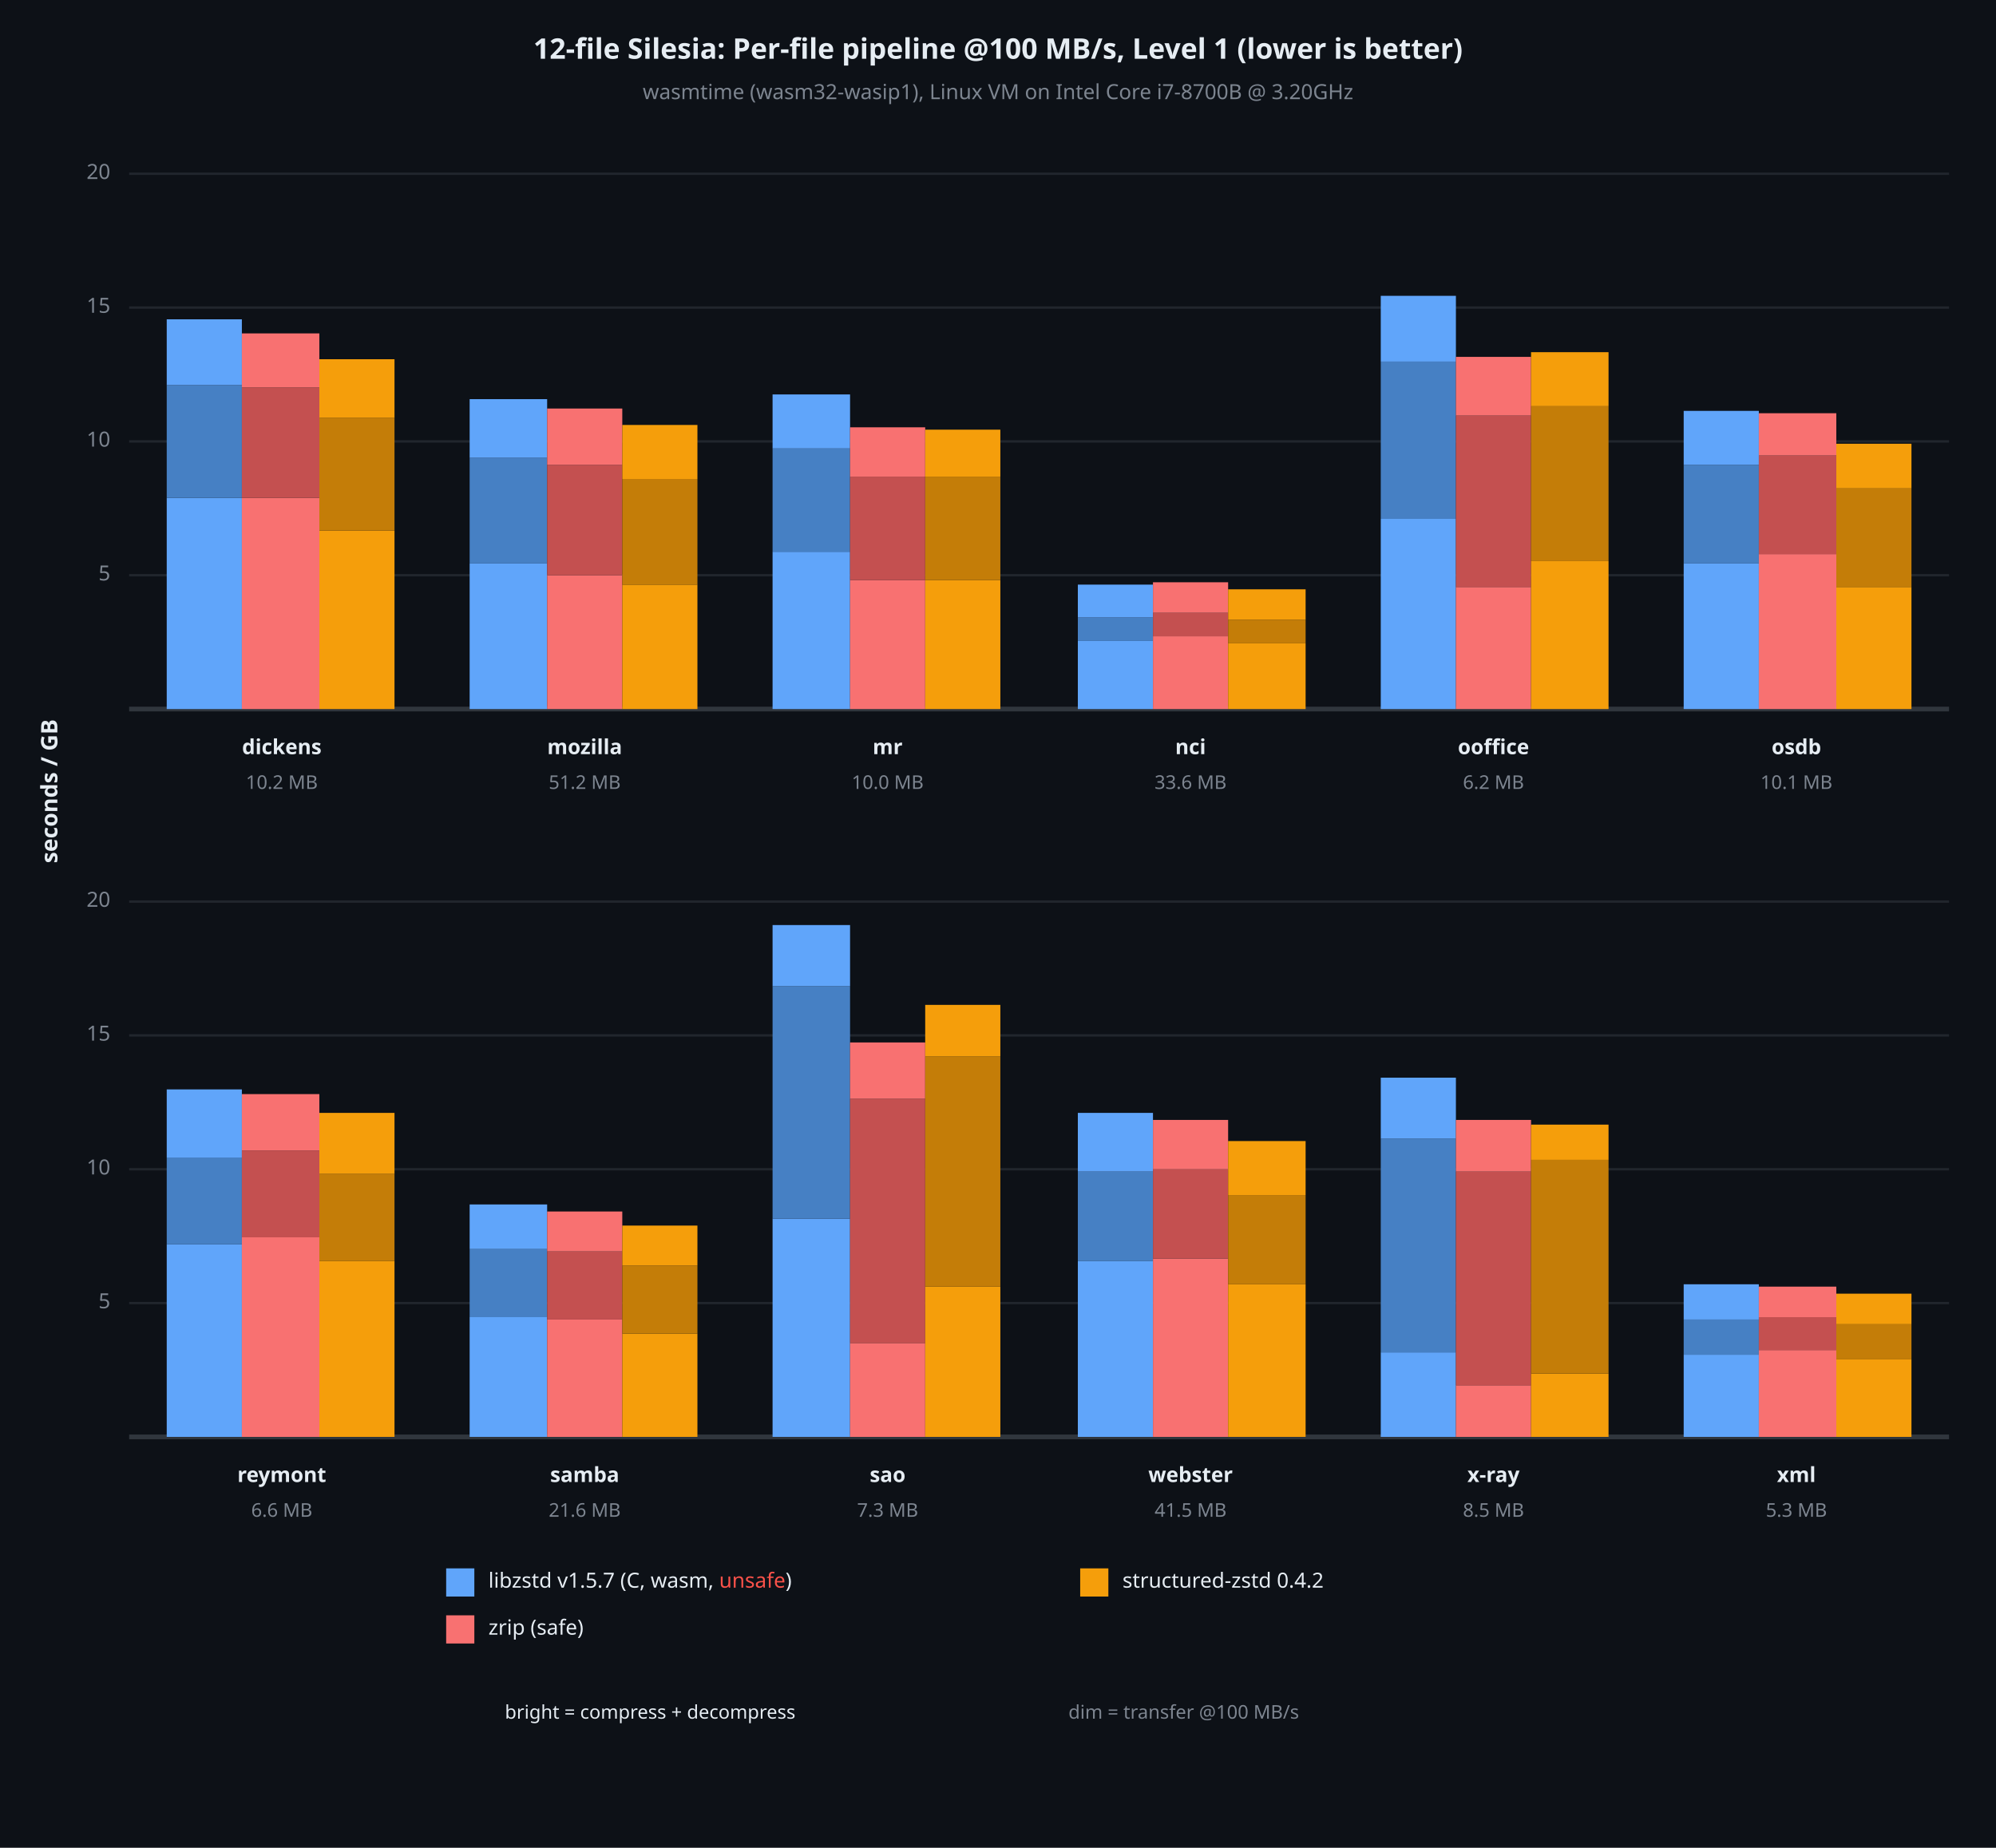
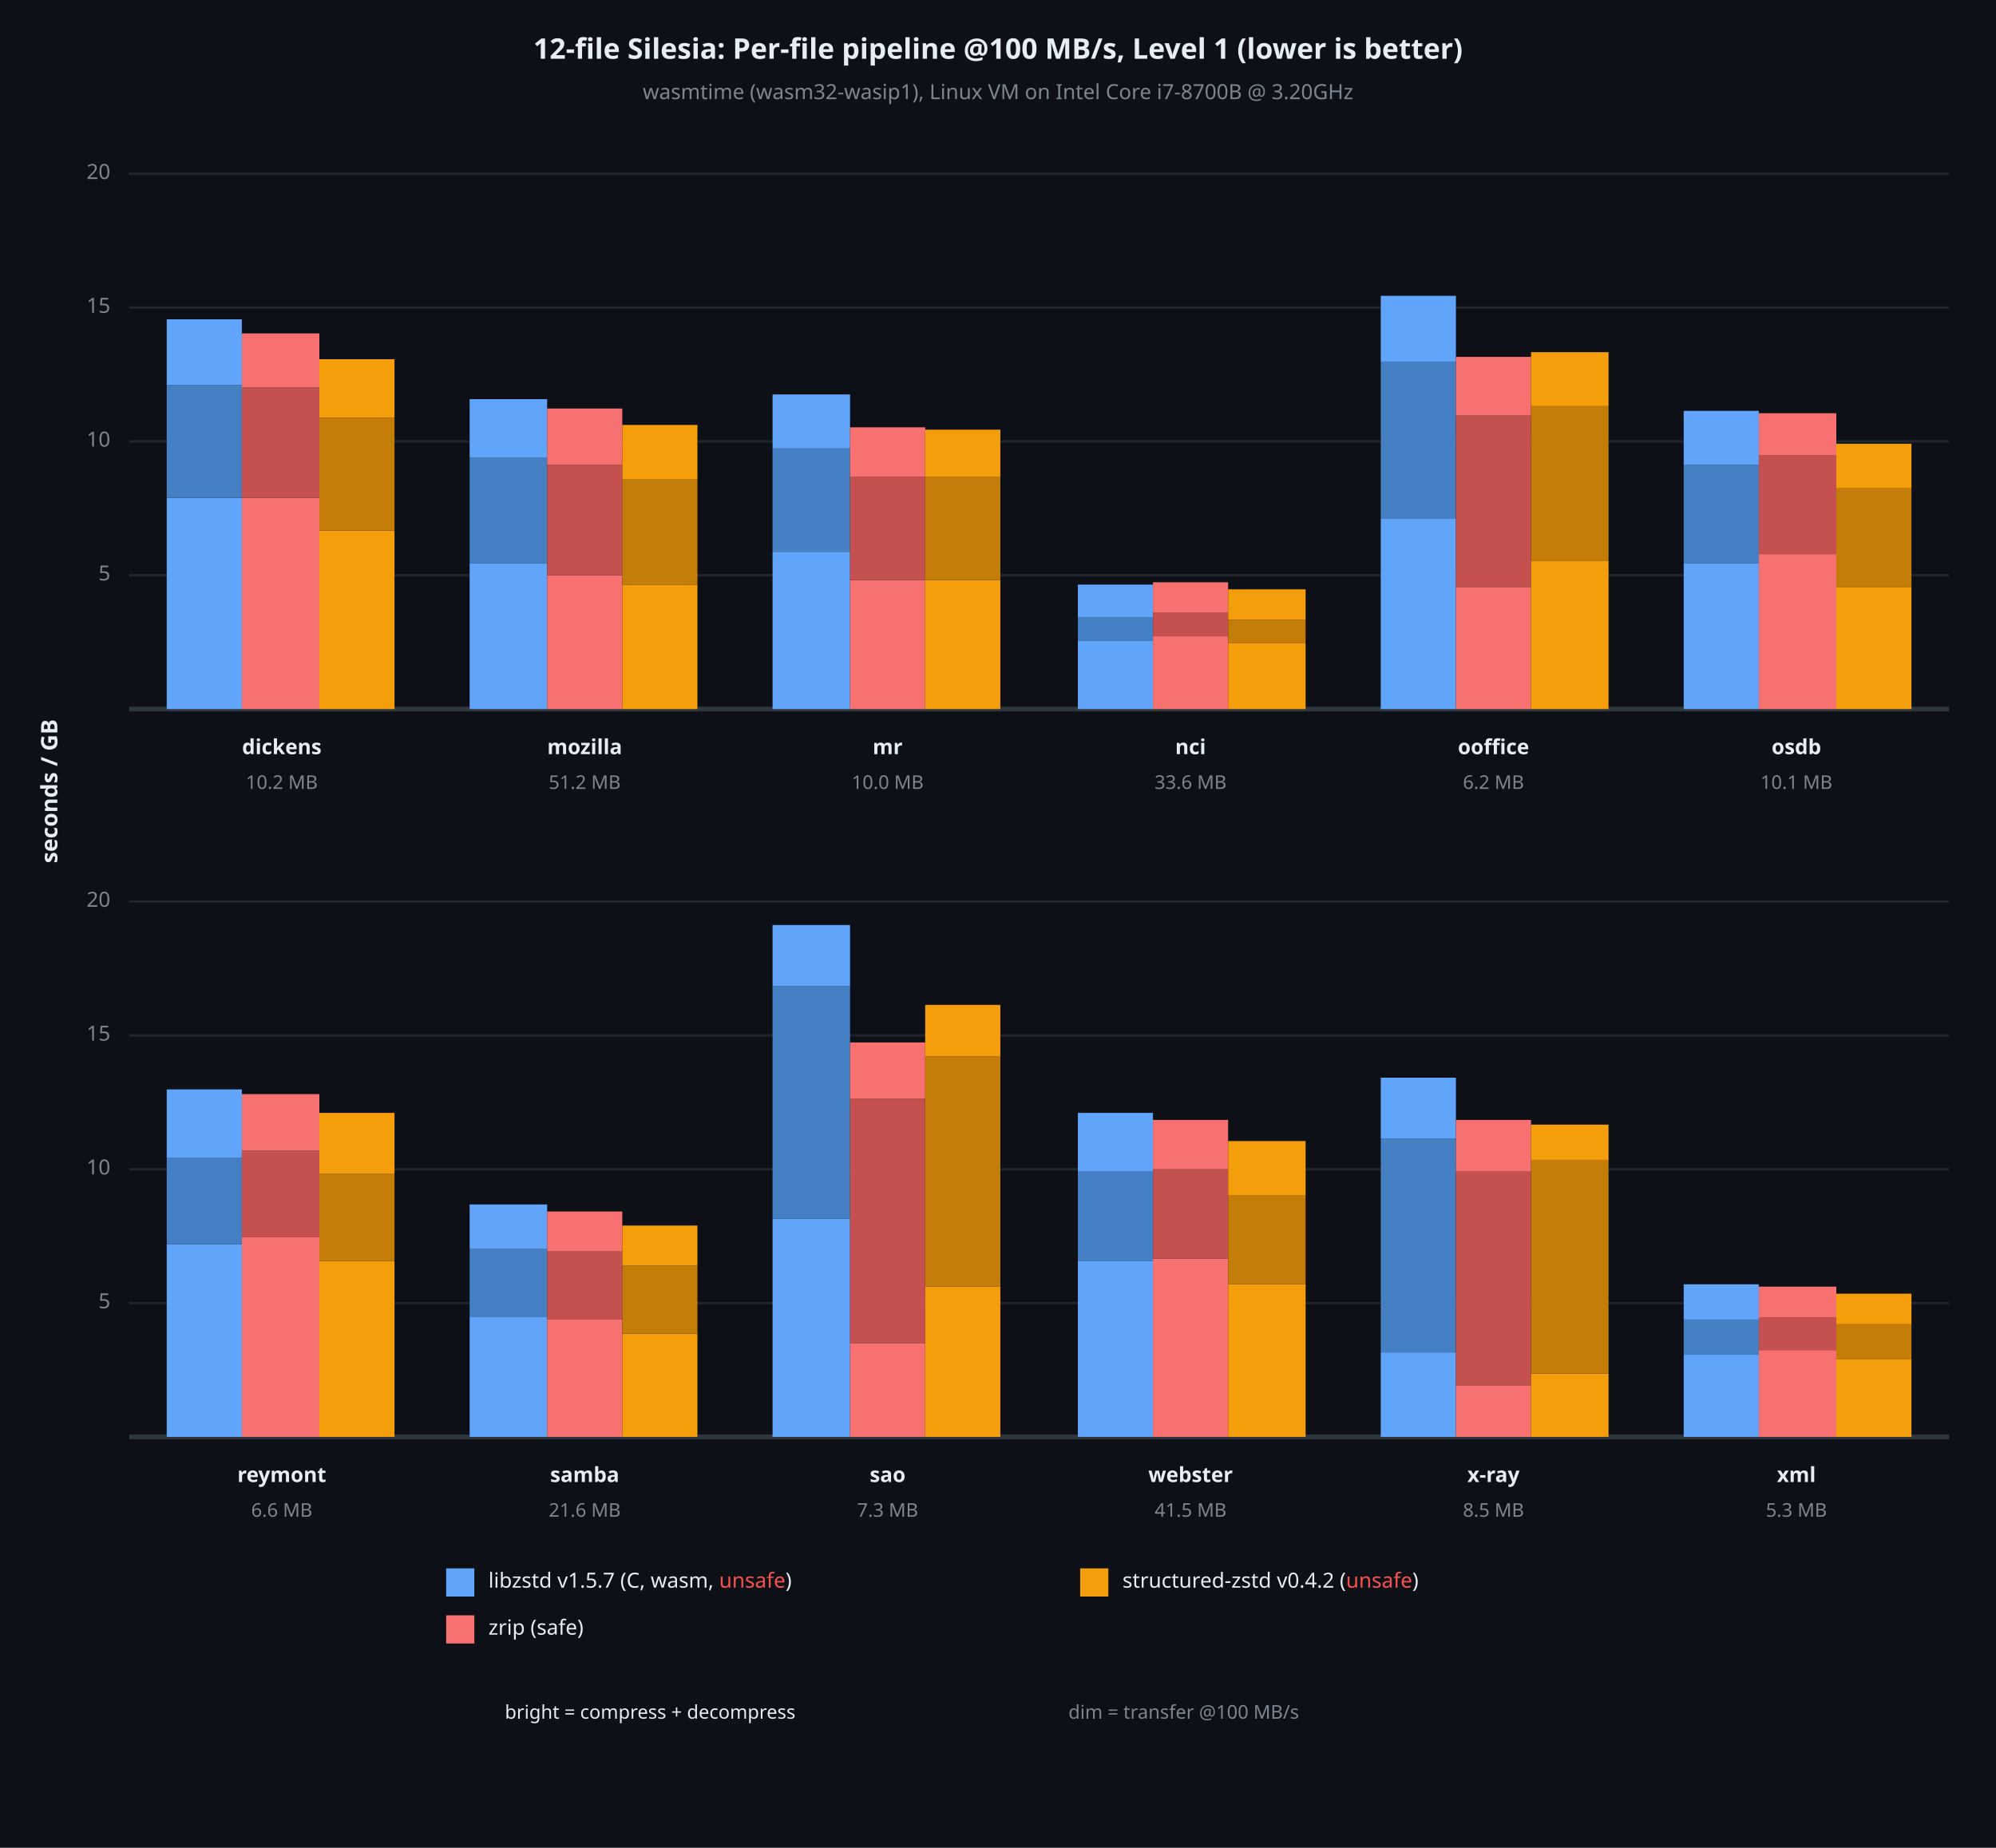
<svg xmlns="http://www.w3.org/2000/svg" viewBox="0 0 850 787" font-family="system-ui, -apple-system, sans-serif">
  <rect x="0" y="0" width="850" height="787" opacity="1" fill="#0D1117" stroke="none" />
  <text x="425" y="22" dy="0.5ex" text-anchor="middle" font-family="sans-serif" font-size="12.097" opacity="1" fill="#E6EDF3" font-weight="bold">
12-file Silesia: Per-file pipeline @100 MB/s, Level 1 (lower is better)
</text>
  <text x="425" y="40" dy="0.5ex" text-anchor="middle" font-family="sans-serif" font-size="8.871" opacity="1" fill="#7D8590">
wasmtime (wasm32-wasip1), Linux VM on Intel Core i7-8700B @ 3.20GHz
</text>
  <text x="22" y="337" dy="0.5ex" text-anchor="middle" font-family="sans-serif" font-size="9.677" opacity="1" fill="#E6EDF3" font-weight="bold" transform="rotate(270, 22, 337)">
seconds / GB
</text>
  <polyline fill="none" opacity="1" stroke="#21262D" stroke-width="1" points="55,245 830,245 " />
  <text x="47" y="245" dy="0.5ex" text-anchor="end" font-family="sans-serif" font-size="8.871" opacity="1" fill="#7D8590">
5
</text>
  <polyline fill="none" opacity="1" stroke="#21262D" stroke-width="1" points="55,188 830,188 " />
  <text x="47" y="188" dy="0.5ex" text-anchor="end" font-family="sans-serif" font-size="8.871" opacity="1" fill="#7D8590">
10
</text>
  <polyline fill="none" opacity="1" stroke="#21262D" stroke-width="1" points="55,131 830,131 " />
  <text x="47" y="131" dy="0.5ex" text-anchor="end" font-family="sans-serif" font-size="8.871" opacity="1" fill="#7D8590">
15
</text>
  <polyline fill="none" opacity="1" stroke="#21262D" stroke-width="1" points="55,74 830,74 " />
  <text x="47" y="74" dy="0.5ex" text-anchor="end" font-family="sans-serif" font-size="8.871" opacity="1" fill="#7D8590">
20
</text>
  <polyline fill="none" opacity="1" stroke="#30363D" stroke-width="2" points="55,302 830,302 " />
  <rect x="71" y="212" width="32" height="90" opacity="1" fill="#60A5FA" stroke="none" />
  <rect x="71" y="164" width="32" height="48" opacity="1" fill="#4680C4" stroke="none" />
  <rect x="71" y="136" width="32" height="28" opacity="1" fill="#60A5FA" stroke="none" />
  <rect x="103" y="212" width="33" height="90" opacity="1" fill="#F87171" stroke="none" />
  <rect x="103" y="165" width="33" height="47" opacity="1" fill="#C45050" stroke="none" />
  <rect x="103" y="142" width="33" height="23" opacity="1" fill="#F87171" stroke="none" />
  <rect x="136" y="226" width="32" height="76" opacity="1" fill="#F59E0B" stroke="none" />
  <rect x="136" y="178" width="32" height="48" opacity="1" fill="#C47D08" stroke="none" />
  <rect x="136" y="153" width="32" height="25" opacity="1" fill="#F59E0B" stroke="none" />
  <text x="120" y="319" dy="0.5ex" text-anchor="middle" font-family="sans-serif" font-size="8.871" opacity="1" fill="#E6EDF3" font-weight="bold">
dickens
</text>
  <text x="120" y="334" dy="0.5ex" text-anchor="middle" font-family="sans-serif" font-size="8.065" opacity="1" fill="#7D8590">
10.2 MB
</text>
  <rect x="200" y="240" width="33" height="62" opacity="1" fill="#60A5FA" stroke="none" />
  <rect x="200" y="195" width="33" height="45" opacity="1" fill="#4680C4" stroke="none" />
  <rect x="200" y="170" width="33" height="25" opacity="1" fill="#60A5FA" stroke="none" />
  <rect x="233" y="245" width="32" height="57" opacity="1" fill="#F87171" stroke="none" />
  <rect x="233" y="198" width="32" height="47" opacity="1" fill="#C45050" stroke="none" />
  <rect x="233" y="174" width="32" height="24" opacity="1" fill="#F87171" stroke="none" />
  <rect x="265" y="249" width="32" height="53" opacity="1" fill="#F59E0B" stroke="none" />
  <rect x="265" y="204" width="32" height="45" opacity="1" fill="#C47D08" stroke="none" />
  <rect x="265" y="181" width="32" height="23" opacity="1" fill="#F59E0B" stroke="none" />
  <text x="249" y="319" dy="0.5ex" text-anchor="middle" font-family="sans-serif" font-size="8.871" opacity="1" fill="#E6EDF3" font-weight="bold">
mozilla
</text>
  <text x="249" y="334" dy="0.5ex" text-anchor="middle" font-family="sans-serif" font-size="8.065" opacity="1" fill="#7D8590">
51.2 MB
</text>
  <rect x="329" y="235" width="33" height="67" opacity="1" fill="#60A5FA" stroke="none" />
  <rect x="329" y="191" width="33" height="44" opacity="1" fill="#4680C4" stroke="none" />
  <rect x="329" y="168" width="33" height="23" opacity="1" fill="#60A5FA" stroke="none" />
  <rect x="362" y="247" width="32" height="55" opacity="1" fill="#F87171" stroke="none" />
  <rect x="362" y="203" width="32" height="44" opacity="1" fill="#C45050" stroke="none" />
  <rect x="362" y="182" width="32" height="21" opacity="1" fill="#F87171" stroke="none" />
  <rect x="394" y="247" width="32" height="55" opacity="1" fill="#F59E0B" stroke="none" />
  <rect x="394" y="203" width="32" height="44" opacity="1" fill="#C47D08" stroke="none" />
  <rect x="394" y="183" width="32" height="20" opacity="1" fill="#F59E0B" stroke="none" />
  <text x="378" y="319" dy="0.5ex" text-anchor="middle" font-family="sans-serif" font-size="8.871" opacity="1" fill="#E6EDF3" font-weight="bold">
mr
</text>
  <text x="378" y="334" dy="0.5ex" text-anchor="middle" font-family="sans-serif" font-size="8.065" opacity="1" fill="#7D8590">
10.0 MB
</text>
  <rect x="459" y="273" width="32" height="29" opacity="1" fill="#60A5FA" stroke="none" />
  <rect x="459" y="263" width="32" height="10" opacity="1" fill="#4680C4" stroke="none" />
  <rect x="459" y="249" width="32" height="14" opacity="1" fill="#60A5FA" stroke="none" />
  <rect x="491" y="271" width="32" height="31" opacity="1" fill="#F87171" stroke="none" />
  <rect x="491" y="261" width="32" height="10" opacity="1" fill="#C45050" stroke="none" />
  <rect x="491" y="248" width="32" height="13" opacity="1" fill="#F87171" stroke="none" />
  <rect x="523" y="274" width="33" height="28" opacity="1" fill="#F59E0B" stroke="none" />
  <rect x="523" y="264" width="33" height="10" opacity="1" fill="#C47D08" stroke="none" />
  <rect x="523" y="251" width="33" height="13" opacity="1" fill="#F59E0B" stroke="none" />
  <text x="507" y="319" dy="0.5ex" text-anchor="middle" font-family="sans-serif" font-size="8.871" opacity="1" fill="#E6EDF3" font-weight="bold">
nci
</text>
  <text x="507" y="334" dy="0.5ex" text-anchor="middle" font-family="sans-serif" font-size="8.065" opacity="1" fill="#7D8590">
33.6 MB
</text>
  <rect x="588" y="221" width="32" height="81" opacity="1" fill="#60A5FA" stroke="none" />
  <rect x="588" y="154" width="32" height="67" opacity="1" fill="#4680C4" stroke="none" />
  <rect x="588" y="126" width="32" height="28" opacity="1" fill="#60A5FA" stroke="none" />
  <rect x="620" y="250" width="32" height="52" opacity="1" fill="#F87171" stroke="none" />
  <rect x="620" y="177" width="32" height="73" opacity="1" fill="#C45050" stroke="none" />
  <rect x="620" y="152" width="32" height="25" opacity="1" fill="#F87171" stroke="none" />
  <rect x="652" y="239" width="33" height="63" opacity="1" fill="#F59E0B" stroke="none" />
  <rect x="652" y="173" width="33" height="66" opacity="1" fill="#C47D08" stroke="none" />
  <rect x="652" y="150" width="33" height="23" opacity="1" fill="#F59E0B" stroke="none" />
  <text x="636" y="319" dy="0.5ex" text-anchor="middle" font-family="sans-serif" font-size="8.871" opacity="1" fill="#E6EDF3" font-weight="bold">
ooffice
</text>
  <text x="636" y="334" dy="0.5ex" text-anchor="middle" font-family="sans-serif" font-size="8.065" opacity="1" fill="#7D8590">
6.2 MB
</text>
  <rect x="717" y="240" width="32" height="62" opacity="1" fill="#60A5FA" stroke="none" />
  <rect x="717" y="198" width="32" height="42" opacity="1" fill="#4680C4" stroke="none" />
  <rect x="717" y="175" width="32" height="23" opacity="1" fill="#60A5FA" stroke="none" />
  <rect x="749" y="236" width="33" height="66" opacity="1" fill="#F87171" stroke="none" />
  <rect x="749" y="194" width="33" height="42" opacity="1" fill="#C45050" stroke="none" />
  <rect x="749" y="176" width="33" height="18" opacity="1" fill="#F87171" stroke="none" />
  <rect x="782" y="250" width="32" height="52" opacity="1" fill="#F59E0B" stroke="none" />
  <rect x="782" y="208" width="32" height="42" opacity="1" fill="#C47D08" stroke="none" />
  <rect x="782" y="189" width="32" height="19" opacity="1" fill="#F59E0B" stroke="none" />
  <text x="765" y="319" dy="0.5ex" text-anchor="middle" font-family="sans-serif" font-size="8.871" opacity="1" fill="#E6EDF3" font-weight="bold">
osdb
</text>
  <text x="765" y="334" dy="0.5ex" text-anchor="middle" font-family="sans-serif" font-size="8.065" opacity="1" fill="#7D8590">
10.1 MB
</text>
  <polyline fill="none" opacity="1" stroke="#21262D" stroke-width="1" points="55,555 830,555 " />
  <text x="47" y="555" dy="0.5ex" text-anchor="end" font-family="sans-serif" font-size="8.871" opacity="1" fill="#7D8590">
5
</text>
  <polyline fill="none" opacity="1" stroke="#21262D" stroke-width="1" points="55,498 830,498 " />
  <text x="47" y="498" dy="0.5ex" text-anchor="end" font-family="sans-serif" font-size="8.871" opacity="1" fill="#7D8590">
10
</text>
  <polyline fill="none" opacity="1" stroke="#21262D" stroke-width="1" points="55,441 830,441 " />
  <text x="47" y="441" dy="0.5ex" text-anchor="end" font-family="sans-serif" font-size="8.871" opacity="1" fill="#7D8590">
15
</text>
  <polyline fill="none" opacity="1" stroke="#21262D" stroke-width="1" points="55,384 830,384 " />
  <text x="47" y="384" dy="0.5ex" text-anchor="end" font-family="sans-serif" font-size="8.871" opacity="1" fill="#7D8590">
20
</text>
  <polyline fill="none" opacity="1" stroke="#30363D" stroke-width="2" points="55,612 830,612 " />
  <rect x="71" y="530" width="32" height="82" opacity="1" fill="#60A5FA" stroke="none" />
  <rect x="71" y="493" width="32" height="37" opacity="1" fill="#4680C4" stroke="none" />
  <rect x="71" y="464" width="32" height="29" opacity="1" fill="#60A5FA" stroke="none" />
  <rect x="103" y="527" width="33" height="85" opacity="1" fill="#F87171" stroke="none" />
  <rect x="103" y="490" width="33" height="37" opacity="1" fill="#C45050" stroke="none" />
  <rect x="103" y="466" width="33" height="24" opacity="1" fill="#F87171" stroke="none" />
  <rect x="136" y="537" width="32" height="75" opacity="1" fill="#F59E0B" stroke="none" />
  <rect x="136" y="500" width="32" height="37" opacity="1" fill="#C47D08" stroke="none" />
  <rect x="136" y="474" width="32" height="26" opacity="1" fill="#F59E0B" stroke="none" />
  <text x="120" y="629" dy="0.5ex" text-anchor="middle" font-family="sans-serif" font-size="8.871" opacity="1" fill="#E6EDF3" font-weight="bold">
reymont
</text>
  <text x="120" y="644" dy="0.5ex" text-anchor="middle" font-family="sans-serif" font-size="8.065" opacity="1" fill="#7D8590">
6.6 MB
</text>
  <rect x="200" y="561" width="33" height="51" opacity="1" fill="#60A5FA" stroke="none" />
  <rect x="200" y="532" width="33" height="29" opacity="1" fill="#4680C4" stroke="none" />
  <rect x="200" y="513" width="33" height="19" opacity="1" fill="#60A5FA" stroke="none" />
  <rect x="233" y="562" width="32" height="50" opacity="1" fill="#F87171" stroke="none" />
  <rect x="233" y="533" width="32" height="29" opacity="1" fill="#C45050" stroke="none" />
  <rect x="233" y="516" width="32" height="17" opacity="1" fill="#F87171" stroke="none" />
  <rect x="265" y="568" width="32" height="44" opacity="1" fill="#F59E0B" stroke="none" />
  <rect x="265" y="539" width="32" height="29" opacity="1" fill="#C47D08" stroke="none" />
  <rect x="265" y="522" width="32" height="17" opacity="1" fill="#F59E0B" stroke="none" />
  <text x="249" y="629" dy="0.5ex" text-anchor="middle" font-family="sans-serif" font-size="8.871" opacity="1" fill="#E6EDF3" font-weight="bold">
samba
</text>
  <text x="249" y="644" dy="0.5ex" text-anchor="middle" font-family="sans-serif" font-size="8.065" opacity="1" fill="#7D8590">
21.6 MB
</text>
  <rect x="329" y="519" width="33" height="93" opacity="1" fill="#60A5FA" stroke="none" />
  <rect x="329" y="420" width="33" height="99" opacity="1" fill="#4680C4" stroke="none" />
  <rect x="329" y="394" width="33" height="26" opacity="1" fill="#60A5FA" stroke="none" />
  <rect x="362" y="572" width="32" height="40" opacity="1" fill="#F87171" stroke="none" />
  <rect x="362" y="468" width="32" height="104" opacity="1" fill="#C45050" stroke="none" />
  <rect x="362" y="444" width="32" height="24" opacity="1" fill="#F87171" stroke="none" />
  <rect x="394" y="548" width="32" height="64" opacity="1" fill="#F59E0B" stroke="none" />
  <rect x="394" y="450" width="32" height="98" opacity="1" fill="#C47D08" stroke="none" />
  <rect x="394" y="428" width="32" height="22" opacity="1" fill="#F59E0B" stroke="none" />
  <text x="378" y="629" dy="0.5ex" text-anchor="middle" font-family="sans-serif" font-size="8.871" opacity="1" fill="#E6EDF3" font-weight="bold">
sao
</text>
  <text x="378" y="644" dy="0.5ex" text-anchor="middle" font-family="sans-serif" font-size="8.065" opacity="1" fill="#7D8590">
7.3 MB
</text>
  <rect x="459" y="537" width="32" height="75" opacity="1" fill="#60A5FA" stroke="none" />
  <rect x="459" y="499" width="32" height="38" opacity="1" fill="#4680C4" stroke="none" />
  <rect x="459" y="474" width="32" height="25" opacity="1" fill="#60A5FA" stroke="none" />
  <rect x="491" y="536" width="32" height="76" opacity="1" fill="#F87171" stroke="none" />
  <rect x="491" y="498" width="32" height="38" opacity="1" fill="#C45050" stroke="none" />
  <rect x="491" y="477" width="32" height="21" opacity="1" fill="#F87171" stroke="none" />
  <rect x="523" y="547" width="33" height="65" opacity="1" fill="#F59E0B" stroke="none" />
  <rect x="523" y="509" width="33" height="38" opacity="1" fill="#C47D08" stroke="none" />
  <rect x="523" y="486" width="33" height="23" opacity="1" fill="#F59E0B" stroke="none" />
  <text x="507" y="629" dy="0.5ex" text-anchor="middle" font-family="sans-serif" font-size="8.871" opacity="1" fill="#E6EDF3" font-weight="bold">
webster
</text>
  <text x="507" y="644" dy="0.5ex" text-anchor="middle" font-family="sans-serif" font-size="8.065" opacity="1" fill="#7D8590">
41.5 MB
</text>
  <rect x="588" y="576" width="32" height="36" opacity="1" fill="#60A5FA" stroke="none" />
  <rect x="588" y="485" width="32" height="91" opacity="1" fill="#4680C4" stroke="none" />
  <rect x="588" y="459" width="32" height="26" opacity="1" fill="#60A5FA" stroke="none" />
  <rect x="620" y="590" width="32" height="22" opacity="1" fill="#F87171" stroke="none" />
  <rect x="620" y="499" width="32" height="91" opacity="1" fill="#C45050" stroke="none" />
  <rect x="620" y="477" width="32" height="22" opacity="1" fill="#F87171" stroke="none" />
  <rect x="652" y="585" width="33" height="27" opacity="1" fill="#F59E0B" stroke="none" />
  <rect x="652" y="494" width="33" height="91" opacity="1" fill="#C47D08" stroke="none" />
  <rect x="652" y="479" width="33" height="15" opacity="1" fill="#F59E0B" stroke="none" />
  <text x="636" y="629" dy="0.5ex" text-anchor="middle" font-family="sans-serif" font-size="8.871" opacity="1" fill="#E6EDF3" font-weight="bold">
x-ray
</text>
  <text x="636" y="644" dy="0.5ex" text-anchor="middle" font-family="sans-serif" font-size="8.065" opacity="1" fill="#7D8590">
8.5 MB
</text>
  <rect x="717" y="577" width="32" height="35" opacity="1" fill="#60A5FA" stroke="none" />
  <rect x="717" y="562" width="32" height="15" opacity="1" fill="#4680C4" stroke="none" />
  <rect x="717" y="547" width="32" height="15" opacity="1" fill="#60A5FA" stroke="none" />
  <rect x="749" y="575" width="33" height="37" opacity="1" fill="#F87171" stroke="none" />
  <rect x="749" y="561" width="33" height="14" opacity="1" fill="#C45050" stroke="none" />
  <rect x="749" y="548" width="33" height="13" opacity="1" fill="#F87171" stroke="none" />
  <rect x="782" y="579" width="32" height="33" opacity="1" fill="#F59E0B" stroke="none" />
  <rect x="782" y="564" width="32" height="15" opacity="1" fill="#C47D08" stroke="none" />
  <rect x="782" y="551" width="32" height="13" opacity="1" fill="#F59E0B" stroke="none" />
  <text x="765" y="629" dy="0.5ex" text-anchor="middle" font-family="sans-serif" font-size="8.871" opacity="1" fill="#E6EDF3" font-weight="bold">
xml
</text>
  <text x="765" y="644" dy="0.5ex" text-anchor="middle" font-family="sans-serif" font-size="8.065" opacity="1" fill="#7D8590">
5.3 MB
</text>
  <rect x="190" y="668" width="12" height="12" opacity="1" fill="#60A5FA" stroke="none" />
  <text x="208" y="674" dy="0.5ex" text-anchor="start" font-family="sans-serif" font-size="8.871" opacity="1" fill="#E6EDF3">
libzstd v1.5.7 (C, wasm, <tspan fill="#F85149">unsafe</tspan>)
</text>
  <rect x="190" y="688" width="12" height="12" opacity="1" fill="#F87171" stroke="none" />
  <text x="208" y="694" dy="0.5ex" text-anchor="start" font-family="sans-serif" font-size="8.871" opacity="1" fill="#E6EDF3">
zrip (safe)
</text>
  <rect x="460" y="668" width="12" height="12" opacity="1" fill="#F59E0B" stroke="none" />
  <text x="478" y="674" dy="0.5ex" text-anchor="start" font-family="sans-serif" font-size="8.871" opacity="1" fill="#E6EDF3">
- structured-zstd 0.4.2
+ structured-zstd v0.4.2 (<tspan fill="#F85149">unsafe</tspan>)
</text>
  <text x="215" y="730" dy="0.5ex" text-anchor="start" font-family="sans-serif" font-size="8.065" opacity="1" fill="#E6EDF3">
bright = compress + decompress
</text>
  <text x="455" y="730" dy="0.5ex" text-anchor="start" font-family="sans-serif" font-size="8.065" opacity="1" fill="#7D8590">
dim = transfer @100 MB/s
</text>
</svg>
